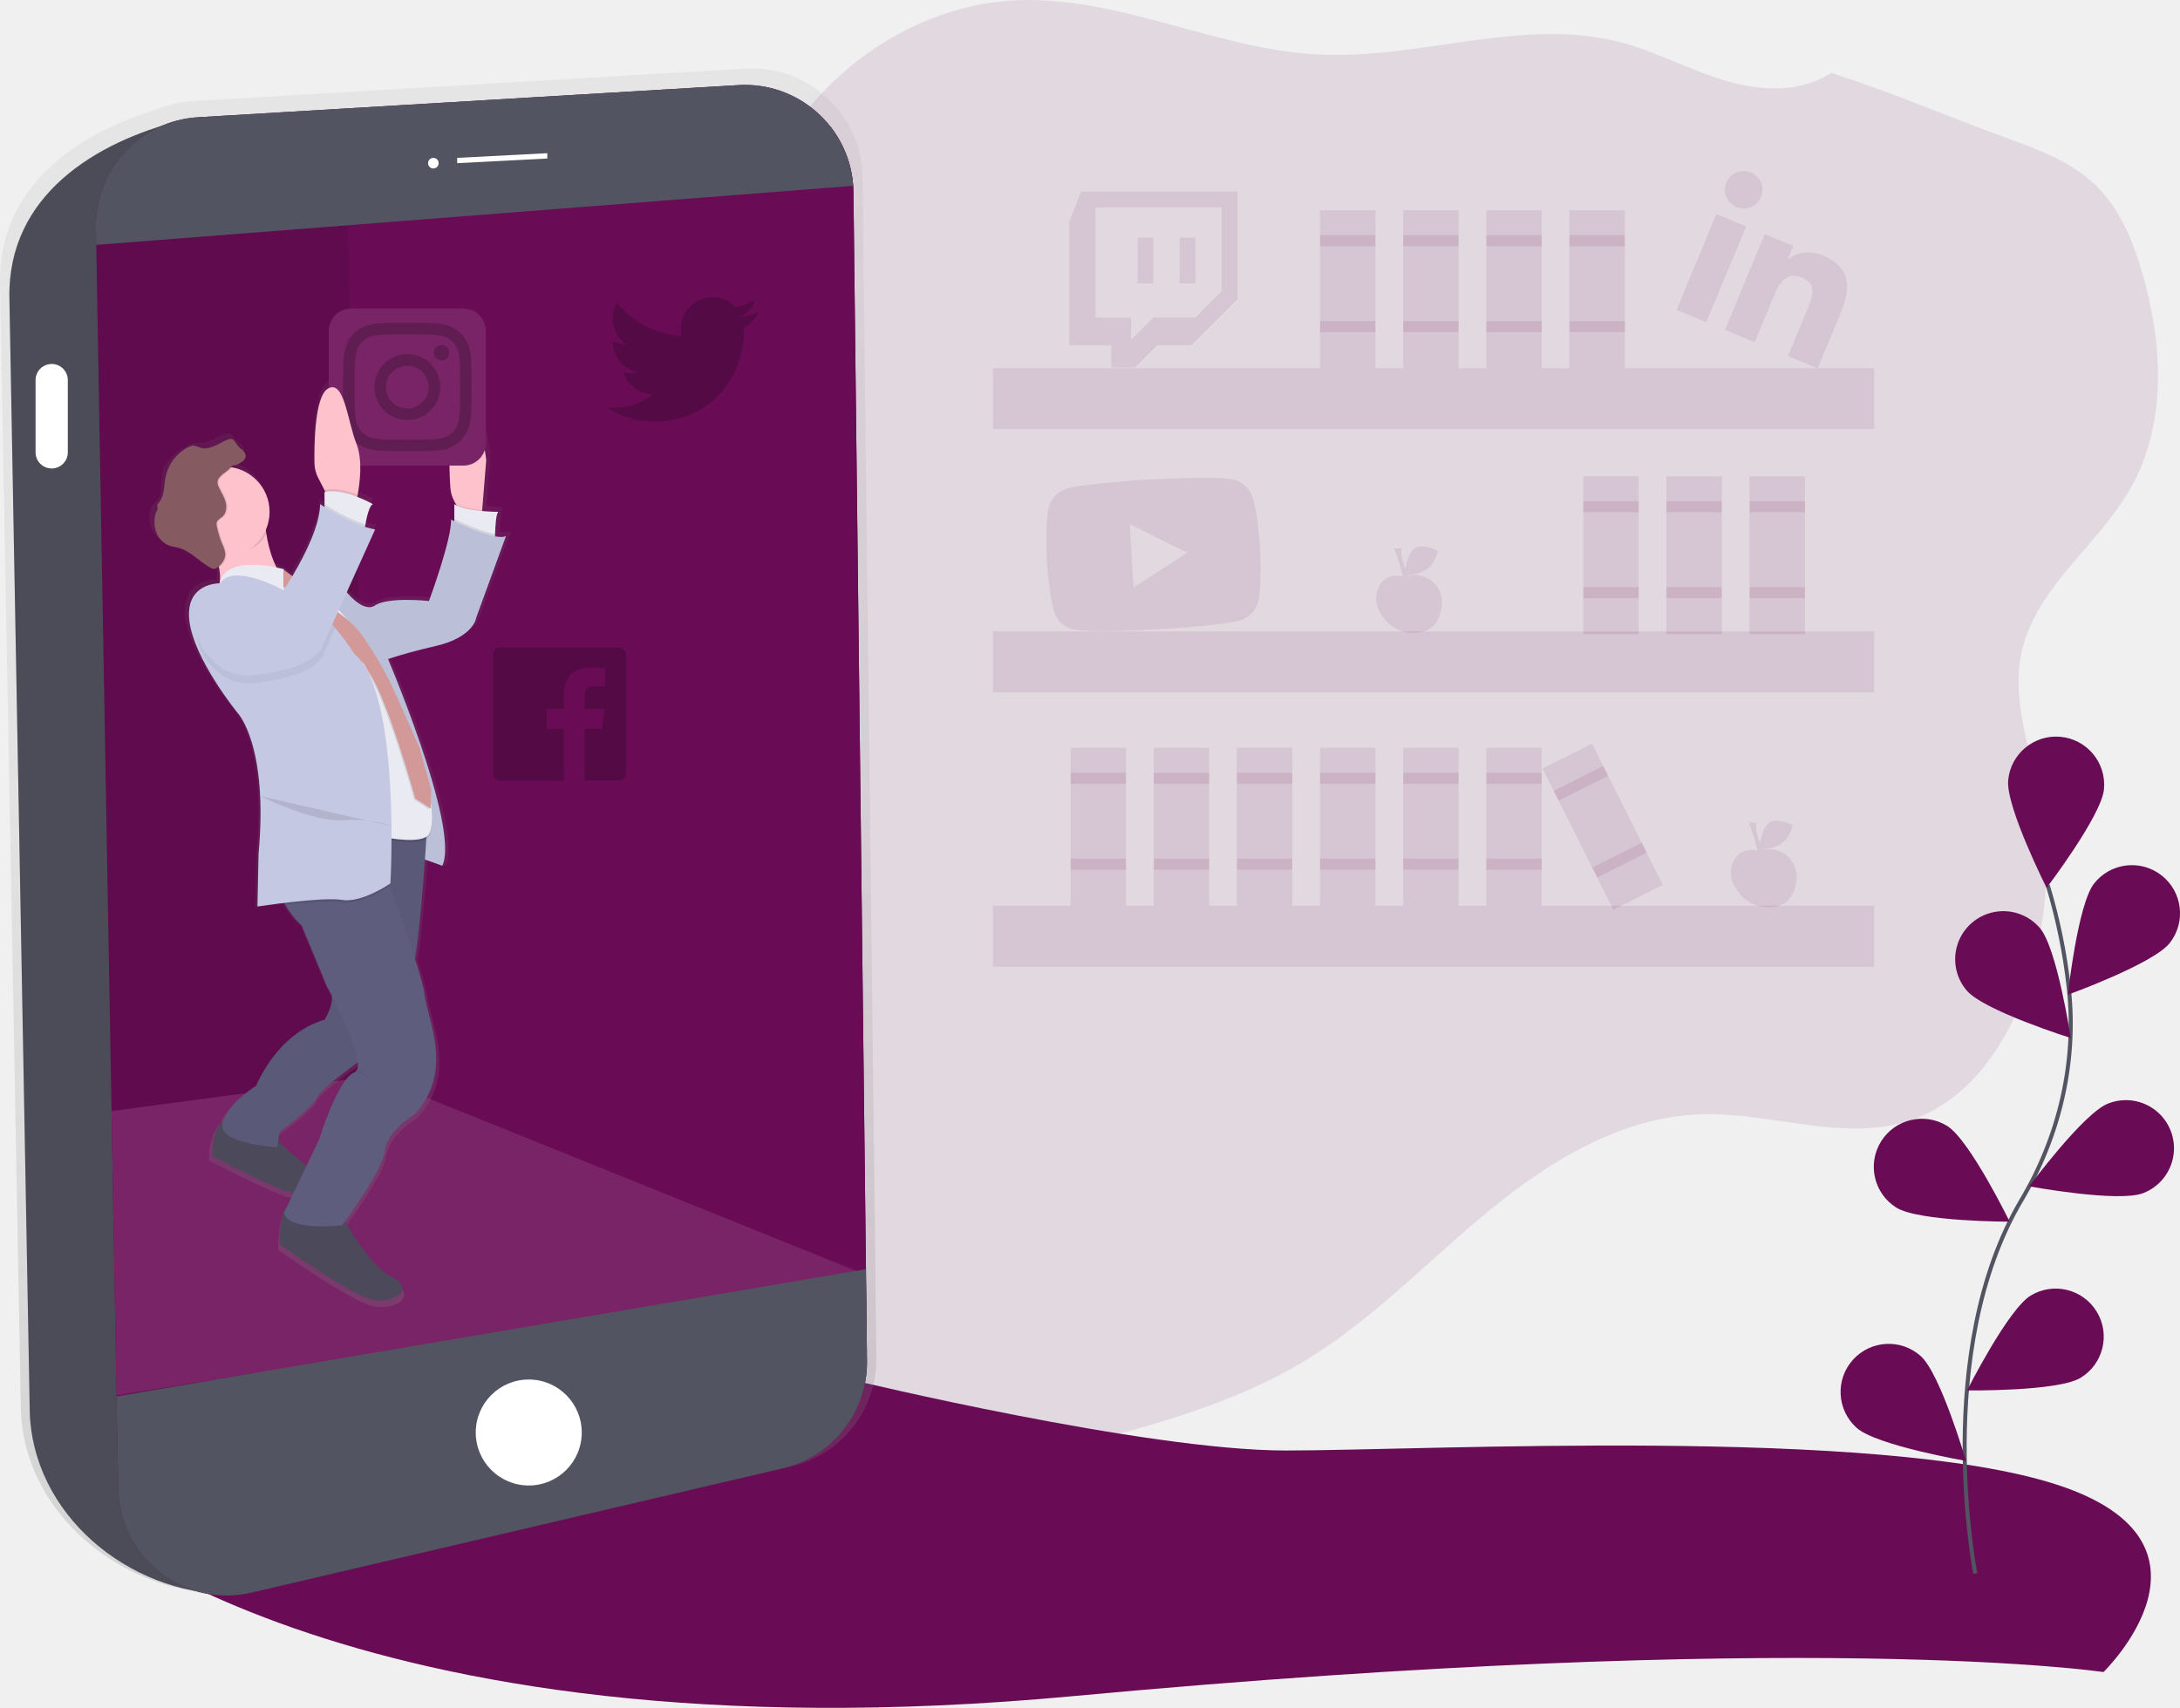
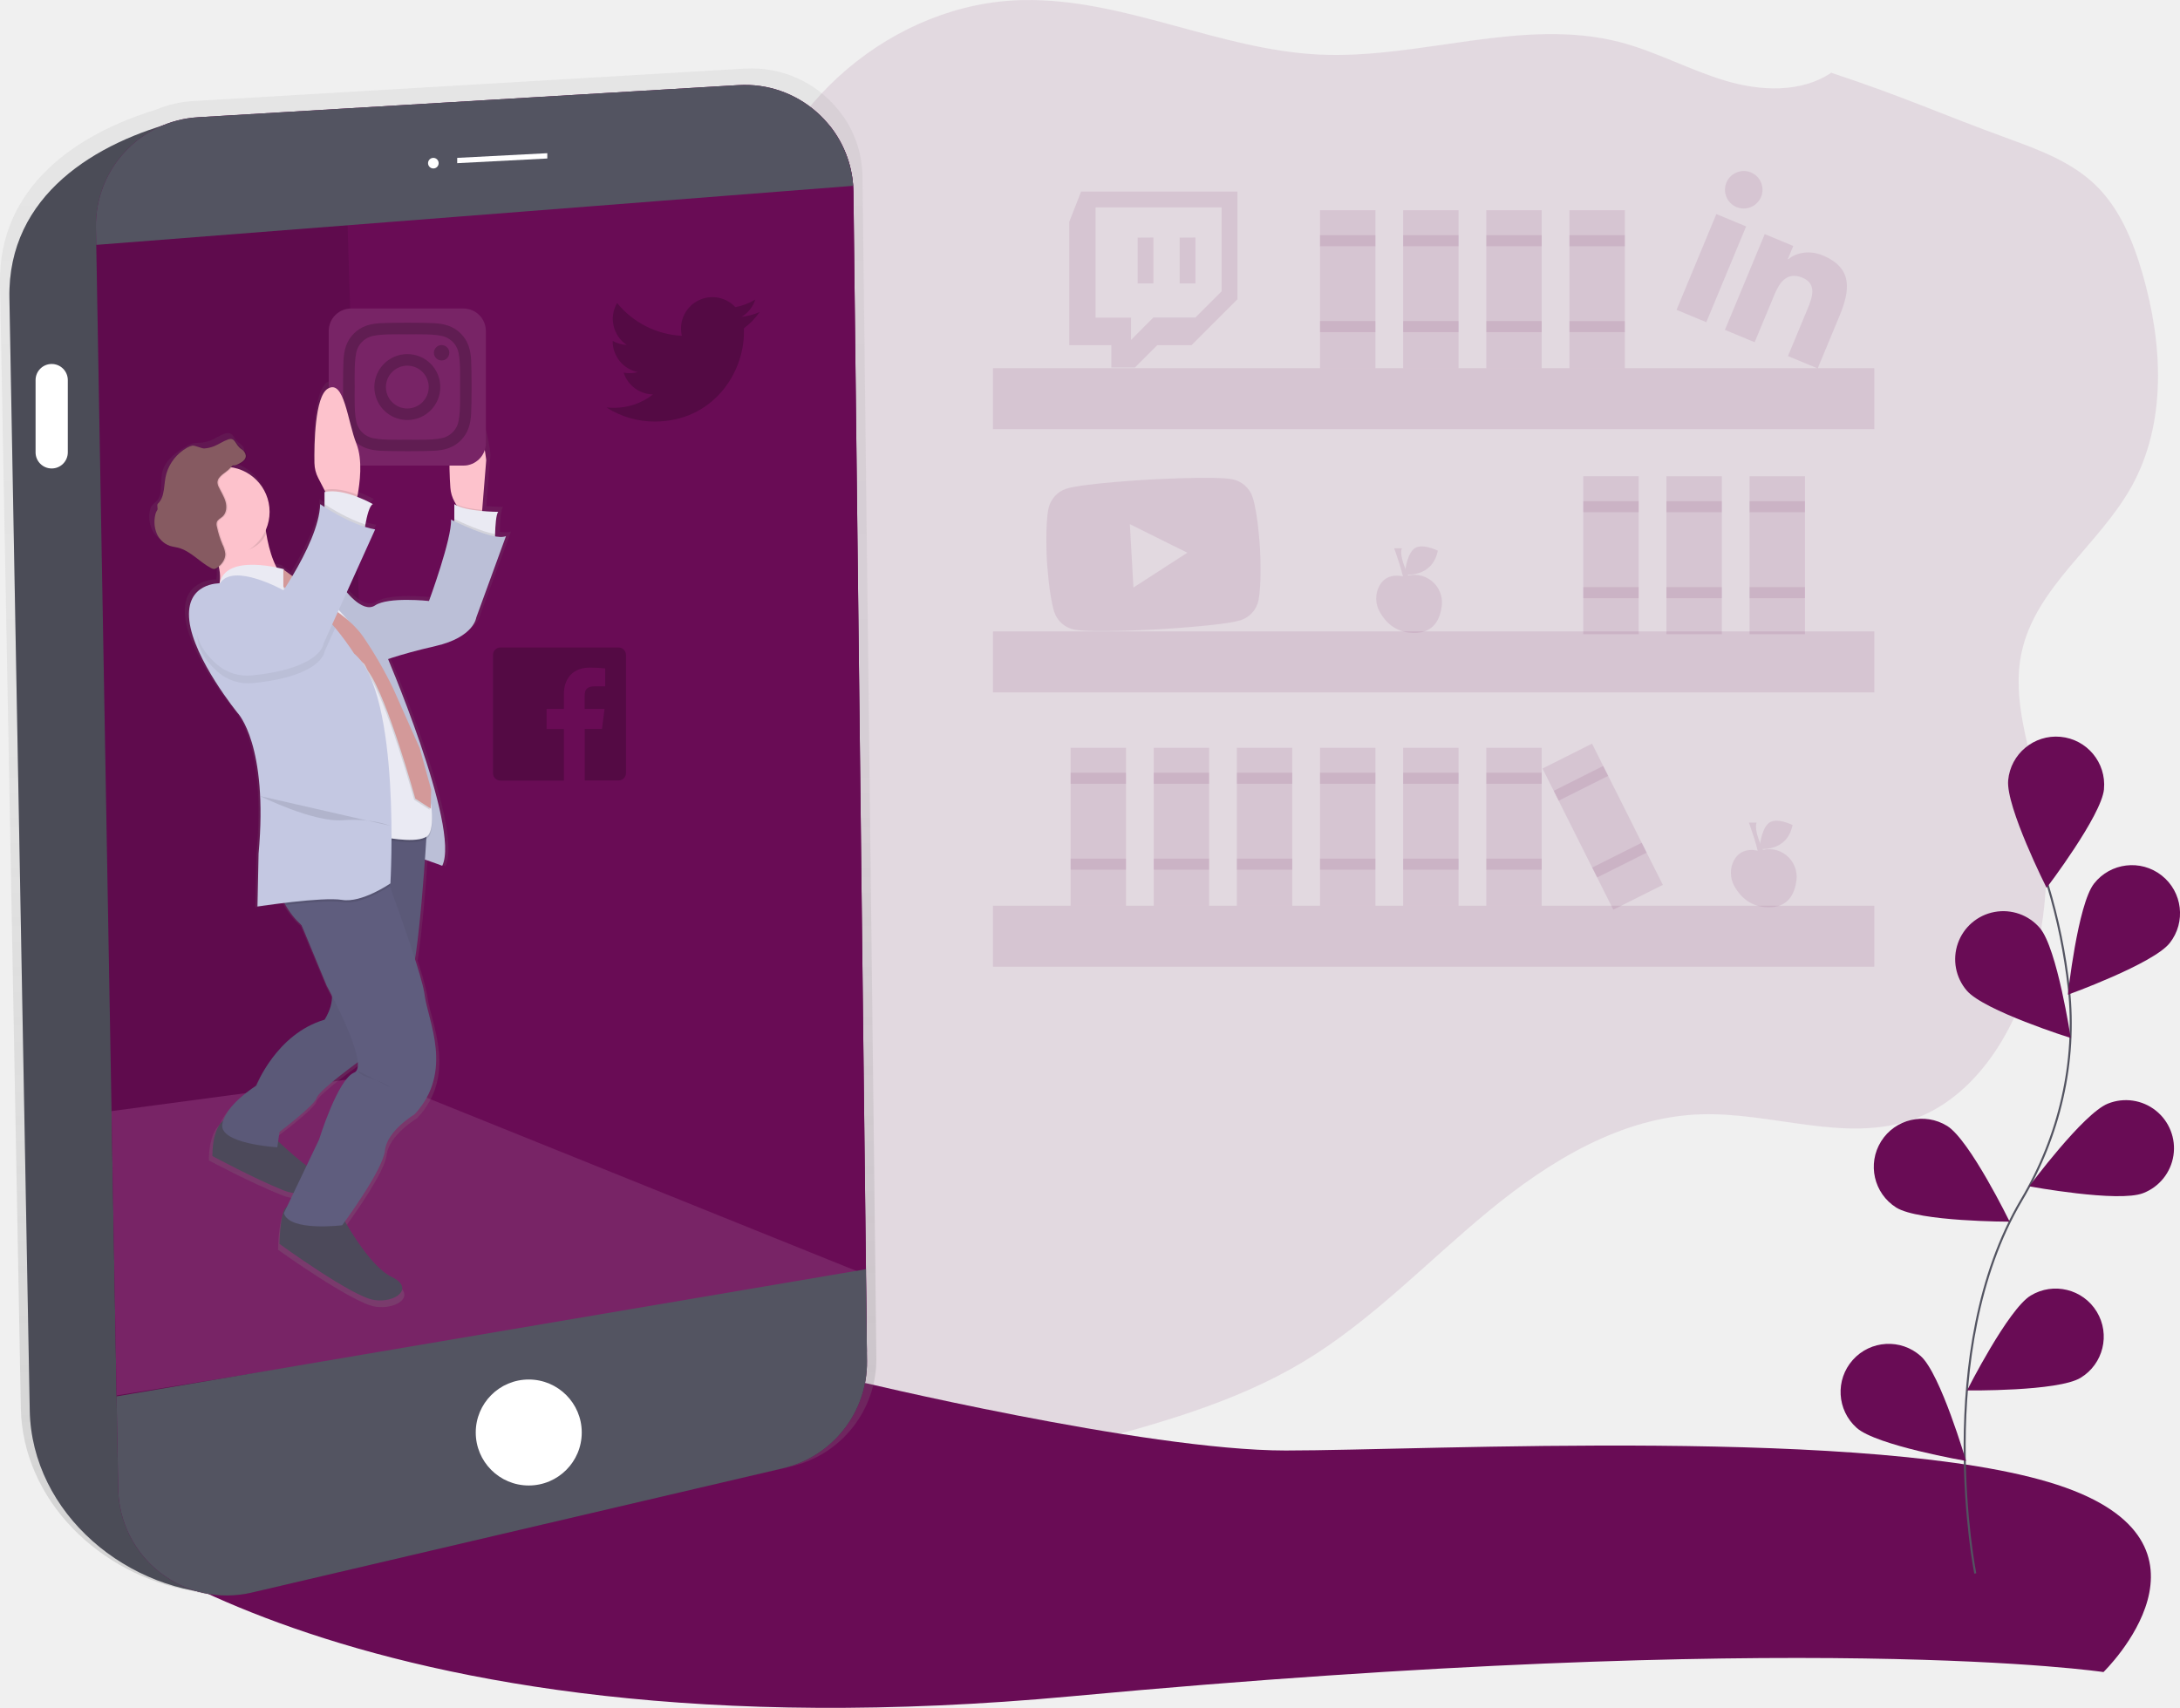
<svg xmlns="http://www.w3.org/2000/svg" xmlns:xlink="http://www.w3.org/1999/xlink" data-name="Layer 1" width="1082.19" height="847.94" viewBox="0 0 1082.19 847.94">
  <defs>
    <linearGradient id="a" x1="276.42" y1="818" x2="276.42" y2="60" gradientUnits="userSpaceOnUse">
      <stop offset="0" stop-color="gray" stop-opacity=".25" />
      <stop offset=".54" stop-color="gray" stop-opacity=".12" />
      <stop offset="1" stop-color="gray" stop-opacity=".1" />
    </linearGradient>
    <linearGradient id="b" x1="891.13" y1="675.02" x2="891.13" y2="214.93" gradientTransform="matrix(-1 0 0 1 1114 0)" xlink:href="#a" />
  </defs>
  <path d="M909.2 36.16c37.27 12.37 51.62 19.46 88.51 32.93 15.11 5.52 30.64 11.41 42.27 22.52 12.21 11.67 18.87 27.95 23.58 44.17 10.1 34.82 12.19 74.1-5.42 105.79-16.11 29-47.49 49.78-54.54 82.18-5.2 23.89 4.26 48.17 8.9 72.17a184.8 184.8 0 01-6.35 93.79c-9.69 28.64-28.59 56.43-57.16 66.3-33.23 11.47-69.43-3.86-104.57-2.76-39.43 1.24-75.24 23.14-105.67 48.24s-57.89 54.24-91.65 74.55c-34.43 20.69-73.83 31.26-112.65 41.6-21.59 5.75-43.41 11.53-65.74 12.27-24.69.82-49.33-4.61-72.37-13.54-42.71-16.54-80.4-45.17-109.34-80.67-16.84-20.65-31.41-47.31-24.05-72.91 5.35-18.6 21-32 33-47.17 31.94-40.17 38.93-98.64 17.36-145.21-10.93-23.6-28.17-43.58-43.46-64.62s-29.13-44.43-31.5-70.33 9.64-54.65 33.65-64.64c29.45-12.24 71.25 3.84 90.26-21.78 7.2-9.71 8.12-22.5 10.32-34.38C384.29 51.68 444.1 1.12 508.1.02c49.92-.86 97 24.71 146.85 27.07 50.09 2.37 100.96-18.73 149.46-6.12 17.79 4.69 34.17 13.69 51.79 19s38 6.31 53.18-4.07" fill="#690c55" opacity=".1" />
  <path fill="#690c55" opacity=".1" d="M492.93 182.79h437.49v30.27H492.93zm0 130.7h437.49v30.27H492.93zm0 136.2h437.49v30.27H492.93z" />
  <path fill="#690c55" opacity=".1" d="M655.27 104.38h27.51v78.42h-27.51z" />
  <path fill="#690c55" opacity=".1" d="M655.27 116.76h27.51v5.5h-27.51zm0 42.65h27.51v5.5h-27.51zm41.28-55.03h27.51v78.42h-27.51z" />
  <path fill="#690c55" opacity=".1" d="M696.55 116.76h27.51v5.5h-27.51zm0 42.65h27.51v5.5h-27.51zm41.27-55.03h27.51v78.42h-27.51z" />
  <path fill="#690c55" opacity=".1" d="M737.82 116.76h27.51v5.5h-27.51zm0 42.65h27.51v5.5h-27.51zm41.27-55.03h27.51v78.42h-27.51z" />
  <path fill="#690c55" opacity=".1" d="M779.09 116.76h27.51v5.5h-27.51zm0 42.65h27.51v5.5h-27.51zm-13.365 222.142l24.591-12.331 35.15 70.101-24.591 12.33z" />
  <path fill="#690c55" opacity=".1" d="M771.276 392.623l24.592-12.33 2.465 4.916-24.592 12.33zm19.118 38.117l24.592-12.331 2.465 4.916-24.592 12.33zm-4.424-194.29h27.51v78.42h-27.51z" />
  <path fill="#690c55" opacity=".1" d="M785.97 248.83h27.51v5.5h-27.51zm0 42.65h27.51v5.5h-27.51zm41.27-55.03h27.51v78.42h-27.51z" />
  <path fill="#690c55" opacity=".1" d="M827.24 248.83h27.51v5.5h-27.51zm0 42.65h27.51v5.5h-27.51zm41.27-55.03h27.51v78.42h-27.51z" />
  <path fill="#690c55" opacity=".1" d="M868.51 248.83h27.51v5.5h-27.51zm0 42.65h27.51v5.5h-27.51zm-337.05 79.79h27.51v78.42h-27.51z" />
  <path fill="#690c55" opacity=".1" d="M531.46 383.65h27.51v5.5h-27.51zm0 42.65h27.51v5.5h-27.51zm41.27-55.03h27.51v78.42h-27.51z" />
  <path fill="#690c55" opacity=".1" d="M572.73 383.65h27.51v5.5h-27.51zm0 42.65h27.51v5.5h-27.51zM614 371.27h27.51v78.42H614z" />
  <path fill="#690c55" opacity=".1" d="M614 383.65h27.51v5.5H614zm0 42.65h27.51v5.5H614zm41.27-55.03h27.51v78.42h-27.51z" />
  <path fill="#690c55" opacity=".1" d="M655.27 383.65h27.51v5.5h-27.51zm0 42.65h27.51v5.5h-27.51zm41.28-55.03h27.51v78.42h-27.51z" />
  <path fill="#690c55" opacity=".1" d="M696.55 383.65h27.51v5.5h-27.51zm0 42.65h27.51v5.5h-27.51zm41.27-55.03h27.51v78.42h-27.51z" />
  <path fill="#690c55" opacity=".1" d="M737.82 383.65h27.51v5.5h-27.51zm0 42.65h27.51v5.5h-27.51z" />
  <g opacity=".1" fill="#690c55">
    <path d="M697.1 286.36s-8.34-2.83-12.36 4.52a13.41 13.41 0 00.18 12.91c2.64 4.77 8.07 11 18.37 10.41 8.73-.47 11.64-7.13 12.43-13.33a13.7 13.7 0 00-18.19-14.66z" />
    <path d="M686.66 304.45a13.41 13.41 0 01-.18-12.91c4-7.35 12.36-4.52 12.36-4.52l.43-.15a13.57 13.57 0 019.8.22 13.58 13.58 0 00-11.57-1.1l-.43.15s-8.34-2.83-12.36 4.52a13.41 13.41 0 00.18 12.91 20 20 0 009.43 8.93 20.68 20.68 0 01-7.66-8.05z" opacity=".1" />
    <path d="M692.77 289.89s3.09 2.43 10.61 0" opacity=".2" />
    <path d="M692.1 272.22s5.3 14.36 4.86 18.12l4.2-.44s-7.07-12.59-5.3-17.68z" />
    <path d="M692.1 272.22s5.3 14.36 4.86 18.12l4.2-.44s-7.07-12.59-5.3-17.68z" opacity=".2" />
    <path d="M713.75 273.42s-8.35-4.27-12.08-.74-4.31 12.54-4.31 12.54 13.61 1.87 16.39-11.8z" />
    <path d="M713.75 273.42s-8.35-4.27-12.08-.74-4.31 12.54-4.31 12.54 13.61 1.87 16.39-11.8z" opacity=".1" />
    <path d="M697.36 285.22s2.19-10.46 16.39-11.8" />
  </g>
  <g opacity=".1" fill="#690c55">
    <path d="M873.17 422.56s-8.34-2.83-12.36 4.52a13.41 13.41 0 00.18 12.91c2.64 4.77 8.07 11 18.37 10.41 8.73-.47 11.64-7.13 12.43-13.33a13.7 13.7 0 00-18.19-14.66z" />
    <path d="M862.76 440.65a13.41 13.41 0 01-.18-12.91c4-7.35 12.36-4.52 12.36-4.52l.43-.15a13.57 13.57 0 019.8.22 13.58 13.58 0 00-11.57-1.1l-.43.15s-8.34-2.83-12.36 4.52a13.41 13.41 0 00.18 12.91 20 20 0 009.43 8.93 20.68 20.68 0 01-7.66-8.05z" opacity=".1" />
    <path d="M868.86 426.09s3.09 2.43 10.61 0" opacity=".2" />
    <path d="M868.2 408.42s5.3 14.36 4.86 18.12l4.2-.44s-7.07-12.59-5.3-17.68z" />
    <path d="M868.2 408.42s5.3 14.36 4.86 18.12l4.2-.44s-7.07-12.59-5.3-17.68z" opacity=".2" />
    <path d="M889.84 409.62s-8.35-4.27-12.08-.74-4.31 12.54-4.31 12.54 13.65 1.87 16.39-11.8z" />
    <path d="M889.84 409.62s-8.35-4.27-12.08-.74-4.31 12.54-4.31 12.54 13.65 1.87 16.39-11.8z" opacity=".1" />
    <path d="M873.46 421.41s2.19-10.46 16.39-11.8" />
  </g>
  <path d="M33.66 748.97S166.2 876.16 532.2 842.16s512-12 512-12 66-64-23-93-313-17-383-17-215-35-215-35z" fill="#690c55" />
-   <path d="M980.56 781.21s-21.72-110.07 23-185.51c18.77-31.66 27.41-68.35 23.45-104.94a285.89 285.89 0 00-10.46-51.23" fill="none" stroke="#535461" stroke-miterlimit="10" stroke-width="2" />
+   <path d="M980.56 781.21s-21.72-110.07 23-185.51c18.77-31.66 27.41-68.35 23.45-104.94a285.89 285.89 0 00-10.46-51.23" fill="none" stroke="#535461" stroke-miterlimit="10" />
  <path d="M1044.46 391.82c-1.21 13.13-28.49 49-28.49 49s-20.28-40.27-19.08-53.41a23.88 23.88 0 1147.56 4.37zm32.64 76.37c-8.15 10.37-50.57 25.68-50.57 25.68s4.86-44.83 13-55.2a23.89 23.89 0 1137.57 29.52zm-13.15 124.17c-12.27 4.84-56.61-3.36-56.61-3.36s26.83-36.24 39.1-41.08a23.883 23.883 0 1117.51 44.44zm-31.1 91.71c-11.28 6.84-56.37 6.26-56.37 6.26s20.32-40.26 31.59-47.1a23.882 23.882 0 0124.77 40.84zm-56.5-192.24c8.58 10 51.6 23.53 51.6 23.53s-6.74-44.59-15.32-54.6a23.883 23.883 0 10-36.28 31.07zm-35 107.72c11.18 7 56.28 7 56.28 7s-19.78-40.53-31-47.52a23.882 23.882 0 00-25.32 40.5zm-19.66 109.37c9.84 8.78 54.28 16.42 54.28 16.42s-12.64-43.28-22.49-52.07a23.882 23.882 0 10-31.8 35.64z" fill="#690c55" />
  <path d="M847.04 159.97l-14.77-6.14 19.76-47.55 14.77 6.14zm15.06-57.14a9.31 9.31 0 1112.14-5.08 9.34 9.34 0 01-12.14 5.08zm40.21 80.08l-14.74-6.12 9.62-23.15c2.29-5.52 5.12-12.64-2.45-15.78s-11.35 2.31-13.92 8.51l-9.78 23.54-14.75-6.13 19.76-47.55 14.16 5.89-2.7 6.49.21.09c3.52-2.92 10-4.86 17.16-1.87 14.94 6.21 13.6 17.19 8.29 30l-10.85 26.12zm-365.63-87.8l-5.87 15v61.28h20.86v11.07h11.74l11.07-11.07h17l22.81-22.81V95.11zm69.76 49.54l-13 13h-20.91l-11.07 11.12V157.7h-17.61v-54.73h62.58zm-13-26.73v22.79h-7.82v-22.74zm-20.86 0v22.79h-7.82v-22.74z" fill="#690c55" opacity=".1" />
  <path d="M493.89 695.71l-.47-40.27v-1.18l-6.35-540.39c0-.66 0-1.31-.06-2a53.87 53.87 0 00-2.15-12.74c-.1-.33-.19-.65-.29-1s-.2-.61-.31-.92-.26-.77-.4-1.15-.21-.55-.31-.83-.31-.8-.47-1.2l-.33-.78c-.17-.41-.35-.81-.53-1.21l-.35-.74q-.29-.6-.59-1.2l-.37-.72q-.31-.59-.64-1.18l-.39-.7c-.23-.39-.46-.78-.69-1.16l-.41-.67c-.25-.39-.5-.78-.76-1.16l-.42-.51c-.28-.41-.57-.81-.86-1.21l-.37-.51q-.63-.85-1.3-1.67a55.29 55.29 0 00-46.39-20.51l-274 16.12a55.49 55.49 0 00-18.42 4.29C96.48 92.68 58 119.1 58.92 166.86L69.23 725c.85 46.12 39.53 83 84.46 90.81a55.35 55.35 0 0028.09.75l269.61-62.4a54.65 54.65 0 0042.55-53.71z" transform="translate(-58.9 -26.03)" fill="url(#a)" />
  <path d="M4.67 147.9l10.09 552.23c.94 51.45 48.94 91.34 99.71 91.34L91.76 59.3l-2 .51C47.75 70.42 3.74 96.83 4.67 147.9z" fill="#535461" />
  <path d="M4.67 147.9l10.09 552.23c.94 51.45 48.94 91.34 99.71 91.34L91.76 59.3l-2 .51C47.75 70.42 3.74 96.83 4.67 147.9z" opacity=".1" />
  <path d="M430.39 675.84a54 54 0 01-41.64 53.13L124.9 790.72a53.93 53.93 0 01-66.22-51.56l-.8-45.88v-.46l-2.5-141.19-7.59-430.05-.16-8.59a53.94 53.94 0 0150.73-54.78l268.17-15.95a53.89 53.89 0 0157 50c.09 1.05.13 2.13.14 3.21l6.21 534.69v2.76l.45 38.25z" fill="#690c55" />
  <path d="M430.39 675.84a54 54 0 01-41.64 53.13L124.9 790.72a53.93 53.93 0 01-66.22-51.56l-.8-45.88v-.46l-2.5-141.19-7.59-430.05-.16-8.59a53.94 53.94 0 0150.73-54.78l268.17-15.95a53.89 53.89 0 0157 50c.09 1.05.13 2.13.14 3.21l6.21 534.69v2.76l.45 38.25z" opacity=".1" />
  <path d="M430.34 671.17L190.1 696.74l-18.4-613.1L411.92 62.5a53.65 53.65 0 0111.74 33z" fill="#690c55" />
  <path fill="#690c55" d="M429.89 632.92l-372.02 59.9-2.5-141.18 129.87-17.37 244.65 98.65z" />
  <path fill="#fff" opacity=".1" d="M429.89 632.92l-372.02 59.9-2.5-141.18 129.87-17.37 244.65 98.65z" />
  <path d="M430.39 675.84a54 54 0 01-41.64 53.13L124.9 790.72a53.93 53.93 0 01-66.22-51.56l-.8-45.88 372-63.13v2.76l.45 38.25zm-6.88-583.58L47.78 121.58l-.16-8.59a53.94 53.94 0 0150.73-54.78l268.18-15.95a53.89 53.89 0 0157 50z" fill="#535461" />
  <circle cx="262.48" cy="711.22" r="26.31" fill="#fff" />
  <path fill="#fff" d="M271.69 78.69l-44.73 2.32v-2.63l44.73-2.32v2.63z" />
  <rect x="17.66" y="180.71" width="16" height="51.88" rx="8" ry="8" fill="#fff" />
  <circle cx="215.12" cy="81.01" r="2.63" fill="#fff" />
  <path d="M134.24 288.67a11.36 11.36 0 006.7 6.25c1.33.43 2.73.58 4.08.91 6.45 1.61 11 7.19 16.9 10.27a3.25 3.25 0 001.56.48h.2a1.92 1.92 0 00.37 0 3.13 3.13 0 001.65-.69l.26-.2a19.78 19.78 0 01.29 8c-2.34 0-17.49.93-15.42 18.83 2.25 19.38 24.72 46.52 24.72 46.52s15.73 16.06 10.67 70.89l-.56 26.58s6-.91 13.75-1.82q.27.53.55 1a41.39 41.39 0 008.3 10.26l12.79 30.39s1.1 2 2.72 5.1c.15 6.44-3.85 12.07-3.85 12.07-24.72 7.2-34.83 33.23-34.83 33.23s-14 8.36-17 17.67c-5.89 4.77-5.49 17.78-5.49 17.78s20.79 11.08 36 17.17a25 25 0 005.47 1.5l-3.38 7c-3.52 1.27-3.78 18.67-3.78 18.67s37.08 26.58 48.31 28.25 20.79-6.09 9-11.63c-9.5-4.46-20.1-21.5-23.86-28 4.7-6.45 19.54-27.35 20.49-35.73C252 589.5 266 581.19 266 581.19c20.22-21.6 6.74-47.08 5.06-60.37 0-.25-.07-.53-.12-.83a145.4 145.4 0 00-4.75-17c2.21-13.94 4-35.71 5-50.08 4.46 1.44 8.83 3.13 8.83 3.13 8.2-16.65-19.66-85.2-27.68-104.2 4.68-1.55 12.74-4 24.31-6.56 19.66-4.43 20.79-14.4 20.79-14.4l15.17-41c-1.29.58-3.27.55-5.59.15v-1.11c.12-3.89.49-10.1 1.63-11.23 0 0-3.73 0-8.26-.4v-.55l2-25.07s-2.81-27.69-12.36-23.82c-7.67 3.11-6.64 28-5.94 37.69a16.81 16.81 0 002.13 7l.64 1.14.44.78a9.44 9.44 0 01-1.21-.69v8.58c-1.06-.51-1.69-.82-1.69-.82.56 9.42-11.24 41-11.24 41s-20.79-2.22-27.53 2.22c-4.94 3.25-11.4-3-14.49-6.61l14.49-31.6a41.43 41.43 0 01-5.17-1.26c.06-.38.14-.79.21-1.21.74-4 2.06-9.56 3.84-10.26a63 63 0 00-8-3.66c.06-.32.13-.66.21-1 1.05-5.54 2.7-17.51-.65-25.77-4.49-11.08-6.18-32.68-14.61-27.69-6.69 4-7 27.79-6.85 37.46a16.61 16.61 0 001.92 7.51l3.25 6.15.45.85-.45.08v7.57c-1.42-.9-2.25-1.47-2.25-1.47-.28 10.65-7.33 24.84-14.22 36.26l-3.5-2.52-.86-.62a2.14 2.14 0 010-.33s-1.44-.41-3.72-.87c-2.83-5.37-4.41-11.85-5.29-17.23-.09-.56-.17-1.11-.25-1.64a22.35 22.35 0 002-9.17 22.81 22.81 0 00-19.26-22.4c.69-.77 1-1 1.2-1h.15a4.17 4.17 0 002.54-.68c1.78-.87 3.79-2.16 3.78-4.11 0-1.43-1.14-2.61-2.34-3.42-2.9-1.94-3-5.29-5.68-5a3.58 3.58 0 00-1.53.2c-2.47.81-4.62 2.36-7 3.34a16.64 16.64 0 01-5.28 1.2 21.85 21.85 0 00-3.46.27 10.16 10.16 0 00-2.61 1.06c-5.08 2.77-10.93 7-12.56 12.47-1.53 5.14.59 11.81-3.35 15.51a14.5 14.5 0 00-2 1.89 6.56 6.56 0 00-1 2.52 15.11 15.11 0 00.95 9.1zM237 555c.21 2.65-.29 4.53-1.84 5.14-8.43 3.32-18 33.78-18 33.78l-6.39 13.19a170 170 0 01-14.53-12.29l.69-4.77s18-13.29 19.1-17.17c.89-3.13 15.42-13.88 20.97-17.88z" transform="translate(-58.9 -26.03)" fill="url(#b)" />
  <path d="M190.6 322.34s38.2 88.42 28.93 107.52c0 0-15.28-6-17.47-4.91s-24-114.07-24-114.07z" fill="#c4c8e2" />
  <path d="M190.6 322.34s38.2 88.42 28.93 107.52c0 0-15.28-6-17.47-4.91s-24-114.07-24-114.07z" opacity=".05" />
  <path d="M169.86 603.97s13.1 24.56 24.56 30 2.18 13.1-8.73 11.46-46.94-27.84-46.94-27.84.25-17.15 3.67-18.4 27.44 4.78 27.44 4.78zm-34.39-39.85s18.56 18.56 26.74 20.19-7.1 12.55-21.83 6.55-34.93-16.89-34.93-16.89-.55-17.47 8.73-19.1 21.29 9.25 21.29 9.25z" fill="#4c495a" />
  <path d="M211.88 412.39s-3.78 66.58-8.78 75.87-23.47 37.66-23.47 37.66-21.29 15.28-22.38 19.1-18.5 16.95-18.5 16.95l-1.09 7.64s-28.93-1.64-27.29-11.46 16.92-19.18 16.92-19.18 9.81-25.61 33.81-32.7c0 0 7.64-10.92 1.09-19.65 0 0-16.37-40.93-25.65-45.85s3.82-33.29 3.82-33.29z" fill="#5f5d7e" />
  <path d="M211.88 412.39s-3.78 66.58-8.78 75.87-23.47 37.66-23.47 37.66-21.29 15.28-22.38 19.1-18.5 16.95-18.5 16.95l-1.09 7.64s-28.93-1.64-27.29-11.46 16.92-19.18 16.92-19.18 9.81-25.61 33.81-32.7c0 0 7.64-10.92 1.09-19.65 0 0-16.37-40.93-25.65-45.85s3.82-33.29 3.82-33.29z" opacity=".05" />
  <path d="M158.4 565.76l-17.47 36.57c2.73 9.28 28.93 6 28.93 6s20.24-27.29 21.24-37.11 14.74-18 14.74-18c19.65-21.29 6.55-46.39 4.91-59.49 0-.25-.07-.52-.12-.81-1.45-8.78-10.28-34.06-17.15-53-4.63-12.75-8.38-22.62-8.38-22.62s-36.57 1.64-44.21 14.74c-3.5 6-1.93 12.24.79 17.25a40.65 40.65 0 008.07 10.11l12.43 30s21.83 39.84 13.64 43.12-17.42 33.24-17.42 33.24z" fill="#5f5d7e" />
  <path d="M223.57 242.14a16.74 16.74 0 002.07 6.95l.62 1.12 3.08 5.55h9.82l.21-2.58 2-24.71s-2.73-27.29-12-23.47c-7.47 3.06-6.48 27.58-5.8 37.14z" fill="#fdc2cc" />
  <path d="M226.27 250.21l3.08 5.55h9.82l.21-2.58c-4.57-.41-10.02-1.21-13.11-2.97z" opacity=".1" />
  <path d="M225.53 250.3v12.55l20.19 5.46s0-1.3.05-3.13c.11-3.83.47-10 1.58-11.06.01 0-16.37 0-21.82-3.82z" fill="#eaeaf3" />
  <path d="M225.53 257.66v5.19l20.19 5.46s0-1.3.05-3.13c-6.67-1.21-16.42-5.67-20.24-7.52z" opacity=".1" />
  <path d="M107.74 278.37c4 11.51-1.2 16.68-1.2 16.68s49.12 3.27 37.11-5.46c-7-5.1-10.12-16.35-11.48-24.82a84.65 84.65 0 01-1.07-10.65s-39.25-.58-31.11 10.37a52.55 52.55 0 017.75 13.88z" fill="#fdc2cc" />
  <path d="M100 264.49c4 5.38 5.31 6.17 6.65 10.06a21.94 21.94 0 003.72.31c9.36 0 18.47-1.93 21.81-10.09a84.65 84.65 0 01-1.08-10.65s-39.25-.58-31.1 10.37z" opacity=".1" />
  <circle cx="111.45" cy="254.12" r="22.38" fill="#fdc2cc" />
  <path d="M223.89 257.97s21.29 10.92 27.29 8.19l-14.74 40.39s-1.09 9.82-20.19 14.19-28.38 8.19-28.38 8.19l-35.48-42 18 4.91s9.28 13.1 15.83 8.73 26.74-2.18 26.74-2.18 11.48-31.17 10.93-40.42z" fill="#c4c8e2" />
  <path d="M223.89 257.97s21.29 10.92 27.29 8.19l-14.74 40.39s-1.09 9.82-20.19 14.19-28.38 8.19-28.38 8.19l-35.48-42 18 4.91s9.28 13.1 15.83 8.73 26.74-2.18 26.74-2.18 11.48-31.17 10.93-40.42z" opacity=".05" />
  <path d="M140.93 283.7s-28.85-8.25-31.89 7.08c0 0 13.33-6.5 32.44 5 1.43.86 2.83 1.78 4.2 2.74 16.81 11.78 28.55 30 33.27 50.71l12.15 53.41 1.13 14.33s17.47 3.45 20.74-1.72 1.09-22.41-3.82-28.15-12.55-30.43-12.55-30.43l-4.78-14.33a95.85 95.85 0 00-18.72-32.78l-1.15-1.39a71.66 71.66 0 00-26.61-19.9c-2.77-1.23-4.79-2.76-4.41-4.57z" opacity=".1" />
  <path d="M140.93 282.61s-28.85-8.25-31.89 7.08c0 0 13.33-6.5 32.44 5 1.43.86 2.83 1.78 4.2 2.74 16.81 11.78 28.55 30 33.27 50.71l12.15 53.4 1.09 14.36s17.47 3.45 20.74-1.72 1.09-22.41-3.82-28.15-12.55-30.45-12.55-30.45l-4.78-14.33a95.85 95.85 0 00-18.68-32.79l-1.15-1.39a71.66 71.66 0 00-26.61-19.9c-2.77-1.2-4.79-2.75-4.41-4.56z" fill="#eaeaf3" />
  <path d="M213.49 392.63l-.24 9.4-7.64-4.91s-13.61-49.53-23.2-63c-1.13-1.59-1.68-4-2.73-4.37l-39-37.66v-8.73s19.92 14.74 21.56 17.47c.7 1.16 11.16 6.88 17.47 15.83a197.85 197.85 0 0115 25.92l13.08 29.39z" opacity=".1" />
  <path d="M140.66 282.77v8.46l39.57 37.93c1.05.4 1.6 2.78 2.73 4.37 9.59 13.51 23.2 63 23.2 63l7.64 4.91.24-9.4-5.7-20.62-13.1-29.45a197.8 197.8 0 00-15-25.92c-6.3-9-16.77-14.67-17.47-15.83-1.41-2.35-16.8-13.62-21-16.69z" fill="#d39999" />
  <rect x="163.19" y="153.16" width="78" height="78" rx="11.17" ry="11.17" fill="#690c55" />
  <rect x="163.19" y="153.16" width="78" height="78" rx="11.17" ry="11.17" fill="#fff" opacity=".1" />
  <path d="M202.2 175.81a16.36 16.36 0 1016.36 16.36 16.33 16.33 0 00-16.36-16.36zm0 27a10.63 10.63 0 1110.63-10.63 10.65 10.65 0 01-10.63 10.63zm20.84-27.66a3.82 3.82 0 11-3.82-3.82 3.81 3.81 0 013.83 3.81zm10.84 3.82c-.24-5.11-1.41-9.64-5.15-13.37s-8.26-4.9-13.37-5.15c-5.27-.3-21.06-.3-26.32 0-5.1.24-9.62 1.41-13.37 5.14s-4.9 8.26-5.15 13.37c-.3 5.27-.3 21.06 0 26.32.24 5.11 1.41 9.64 5.15 13.37s8.26 4.9 13.37 5.15c5.27.3 21.06.3 26.32 0 5.11-.24 9.64-1.41 13.37-5.15s4.9-8.26 5.15-13.37c.3-5.27.3-21 0-26.31zm-6.78 32a10.77 10.77 0 01-6.06 6.06c-4.2 1.67-14.17 1.28-18.81 1.28s-14.62.37-18.81-1.28a10.77 10.77 0 01-6.06-6.06c-1.67-4.2-1.28-14.17-1.28-18.81s-.37-14.62 1.28-18.81a10.77 10.77 0 016.06-6.06c4.2-1.67 14.17-1.28 18.81-1.28s14.62-.37 18.81 1.28a10.77 10.77 0 016.06 6.06c1.67 4.2 1.28 14.17 1.28 18.81s.36 14.62-1.28 18.81z" opacity=".2" />
  <path d="M118.91 230.36c1.73-.85 3.68-2.13 3.67-4.05a4.45 4.45 0 00-2.28-3.34c-3.12-2.12-2.88-6-6.46-4.77-2.4.8-4.49 2.32-6.83 3.29a16 16 0 01-5.13 1.19 20.93 20.93 0 00-3.37.27 9.79 9.79 0 00-2.54 1 21.92 21.92 0 00-10.31 12.86c-1.48 5.07-1.33 11.07-5.15 14.71a14.19 14.19 0 00-1.9 1.86 6.51 6.51 0 00-1 2.49 15.09 15.09 0 00.75 9.06 11.1 11.1 0 006.51 6.16c1.29.42 2.65.57 4 .9 6.27 1.58 10.71 7.08 16.42 10.12a3.13 3.13 0 001.52.48 3 3 0 001.6-.68c2.21-1.58 4-4 4-6.74a13.63 13.63 0 00-1.46-4.86 47.09 47.09 0 01-2.73-8.79 4.29 4.29 0 01-.06-2.13c.41-1.32 1.88-1.94 2.9-2.88 1.94-1.8 2.17-4.84 1.45-7.38s-2.21-4.78-3.33-7.17a5.65 5.65 0 01-.66-2.33c0-3.19 4.31-4.92 6.13-7 2.45-2.88.89-.6 4.26-2.27z" opacity=".1" />
  <path d="M118.36 230.36c1.73-.85 3.68-2.13 3.67-4.05a4.45 4.45 0 00-2.28-3.37c-3.12-2.12-2.88-6-6.46-4.77-2.4.8-4.49 2.32-6.83 3.29a16 16 0 01-5.13 1.19c-1.13.07-4.77-1.65-5.87-1.4a9.79 9.79 0 00-2.54 1 21.92 21.92 0 00-10.31 12.86c-1.48 5.07-.45 11.4-4.27 15-.64.61.23 2.47-.29 3.19a6.51 6.51 0 00-1 2.49 15.09 15.09 0 00.75 9.06 11.1 11.1 0 006.51 6.16c1.29.42 2.65.57 4 .9 6.27 1.58 10.71 7.08 16.42 10.12a3.13 3.13 0 001.52.48 3 3 0 001.6-.68c2.21-1.58 4-4 4-6.74a13.63 13.63 0 00-1.46-4.86 47.09 47.09 0 01-2.73-8.79 4.29 4.29 0 01-.06-2.13c.41-1.32 1.88-1.94 2.9-2.88 1.94-1.8 2.17-4.84 1.45-7.38s-2.21-4.78-3.33-7.17a5.65 5.65 0 01-.66-2.33c0-3.19 4.31-4.92 6.13-7 2.46-2.8.9-.52 4.27-2.19z" fill="#865a61" />
  <path d="M141.72 449.29c10-1.18 22.6-2.34 28.14-1.42 8.91 1.48 21.41-6.46 23.66-7.95-4.63-12.75-8.38-22.62-8.38-22.62s-36.57 1.64-44.21 14.74c-3.5 6-1.93 12.24.79 17.25z" opacity=".1" />
  <path d="M93.99 308.15c2.18 19.1 24 45.85 24 45.85s15.28 15.83 10.37 69.86l-.55 26.2s32.2-4.91 42-3.27 24-8.19 24-8.19 5.46-94.42-18-114.07a138.64 138.64 0 00-9.43-12.83c-6.3-7.63-14.87-16.22-22.88-18.34a14.32 14.32 0 00-3.16-.49s-24.56-13.64-31.11-3.27c.04-.01-17.42-.55-15.24 18.55z" fill="#c4c8e2" />
  <path d="M193.6 409.97s-8.73-3.82-23.47-2.73-41-12-41-12" opacity=".1" />
  <path d="M177.77 531.65s-.55 1.64 6.55 3.82 9.28 4.37 9.28 4.37" opacity=".05" />
  <path d="M156.1 229.91a16.56 16.56 0 001.87 7.4l3.13 6.06 2.18 4.2 13.64 1.09s.28-1.12.63-3c1-5.46 2.63-17.25-.63-25.4-4.37-10.92-6-32.2-14.19-27.29-6.46 3.92-6.77 27.41-6.63 36.94z" fill="#fdc2cc" />
  <path d="M161.1 243.2v.17l2.18 4.2 13.64 1.09s.28-1.12.63-3c-4.85-1.88-11.25-3.61-16.45-2.46z" opacity=".1" />
  <path d="M161.1 244.29v9.82l19.65 10.37s.22-1.78.64-4.08c.71-3.95 2-9.43 3.73-10.11-.02.01-14.17-8.18-24.02-6z" fill="#eaeaf3" />
  <path d="M107.99 333.5a23.12 23.12 0 0017.65 5.65c34.55-3.51 35.49-15.72 35.49-15.72l5.31-11.74c-6.3-7.63-14.87-16.22-22.88-18.34-5.73 9.23-10.8 15.89-10.8 15.89s-25.65-19.65-33.29-1.09c-4.47 10.82 2.18 19.76 8.52 25.35z" opacity=".05" />
  <path d="M161.1 250.31v3.81l19.65 10.37s.22-1.78.64-4.08c-8.44-2.72-16.82-7.86-20.29-10.1z" opacity=".1" />
  <path d="M158.94 250.3s14.74 10.37 27.29 12.55l-25.65 56.76s-.94 12.21-35.49 15.72a23.13 23.13 0 01-17.65-5.65c-6.33-5.6-13-14.55-8.53-25.35 7.64-18.56 33.29 1.09 33.29 1.09s26.2-34.38 26.74-55.12z" fill="#c4c8e2" />
  <path d="M369.3 162.97v2c0 20.59-15.67 44.32-44.32 44.32a44 44 0 01-23.92-7 32.22 32.22 0 003.76.19 31.2 31.2 0 0019.34-6.65 15.6 15.6 0 01-14.56-10.8 19.64 19.64 0 002.94.24 16.47 16.47 0 004.1-.53 15.58 15.58 0 01-12.49-15.29v-.19a15.69 15.69 0 007 2 15.6 15.6 0 01-4.82-20.83 44.28 44.28 0 0032.12 16.3 17.58 17.58 0 01-.39-3.57 15.59 15.59 0 0127-10.66 30.67 30.67 0 009.89-3.76 15.53 15.53 0 01-6.85 8.58 31.23 31.23 0 009-2.41 33.48 33.48 0 01-7.8 8.06zm-58.56 162.15v58.71a3.64 3.64 0 01-3.64 3.64h-16.83v-25.55h8.57l1.26-9.95h-9.87v-6.36c0-2.89.8-4.85 4.94-4.85h5.27v-8.91a70.91 70.91 0 00-7.69-.4c-7.6 0-12.82 4.64-12.82 13.17v7.35h-8.6v10h8.6v25.56h-31.55a3.65 3.65 0 01-3.64-3.64v-58.77a3.65 3.65 0 013.64-3.64h58.72a3.65 3.65 0 013.64 3.64z" opacity=".2" />
  <path d="M621.82 246.87a13.31 13.31 0 00-9.89-8.88c-8.38-1.76-41.45.11-41.45.11s-33.08 1.87-41.2 4.56a13.31 13.31 0 00-8.82 9.94c-1.74 8.43-.76 25.75-.76 25.75s1 17.32 3.66 25.5a13.11 13.11 0 009.88 8.73c8.38 1.76 41.45-.11 41.45-.11s33.08-1.87 41.2-4.56a13.11 13.11 0 008.83-9.79c1.74-8.43.76-25.75.76-25.75s-.98-17.32-3.66-25.5zm-59.16 44.84l-1.78-31.46 28.54 14.16-26.76 17.29z" fill="#690c55" opacity=".1" />
</svg>
